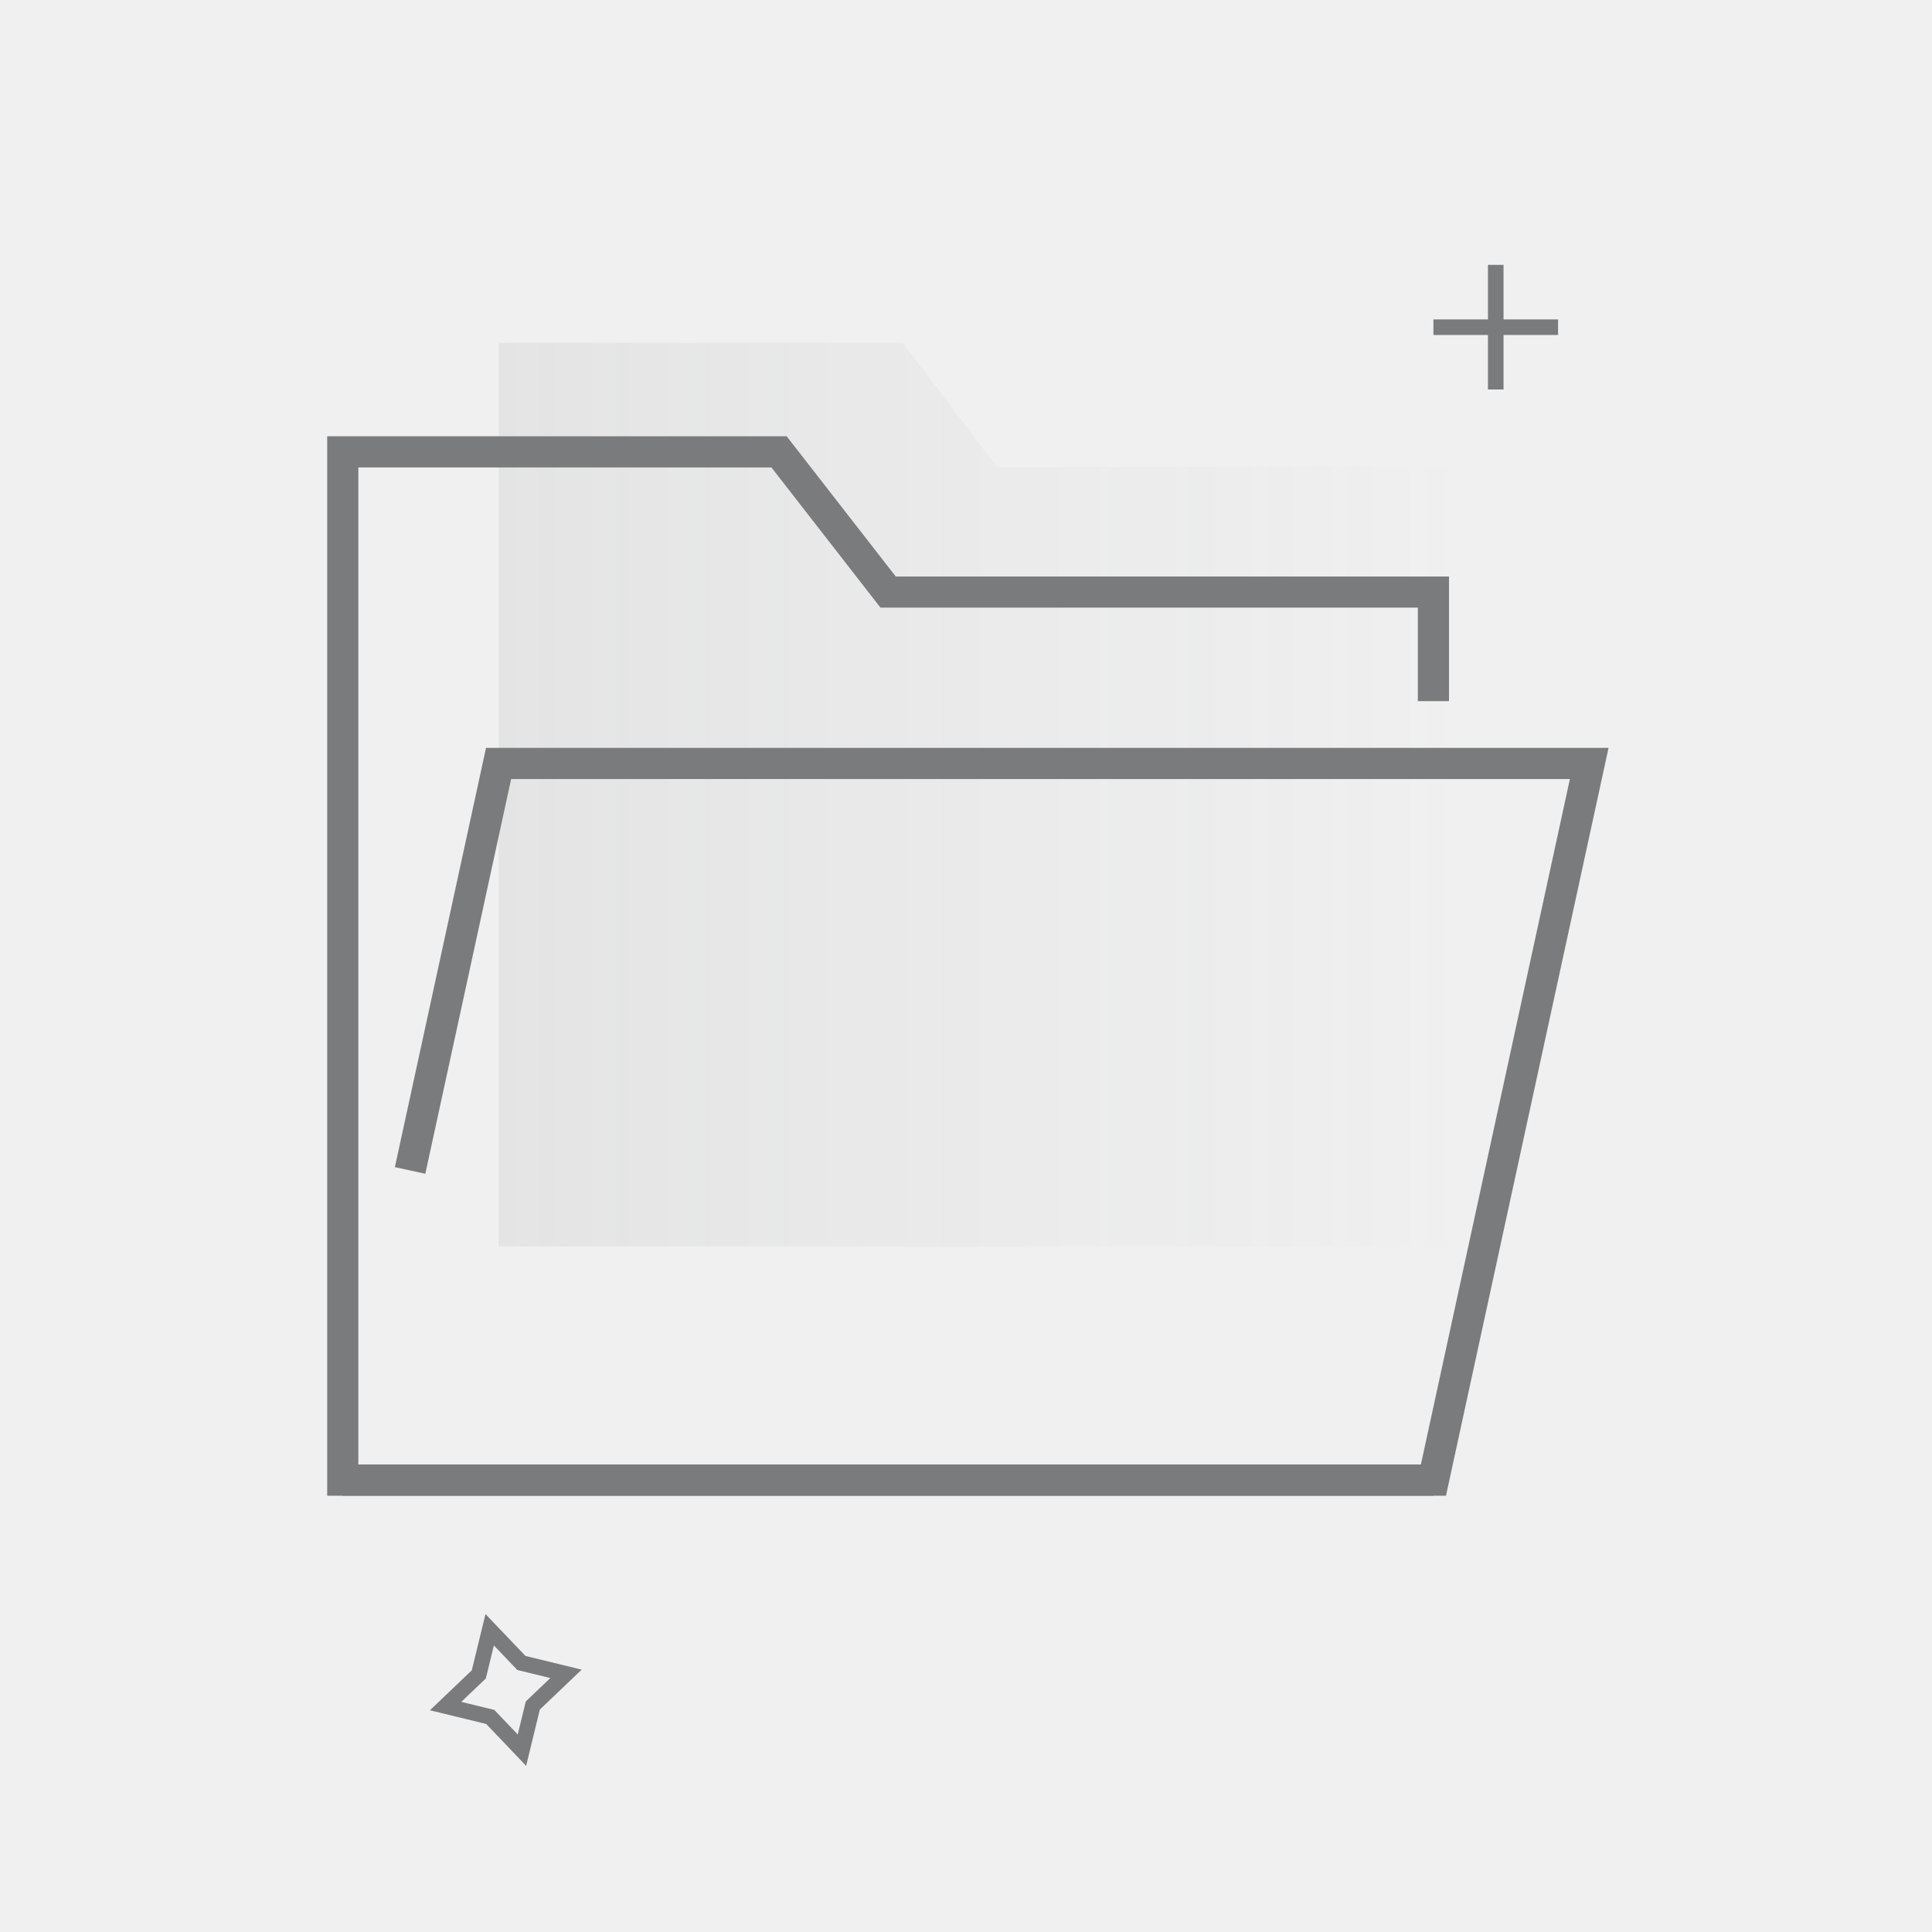
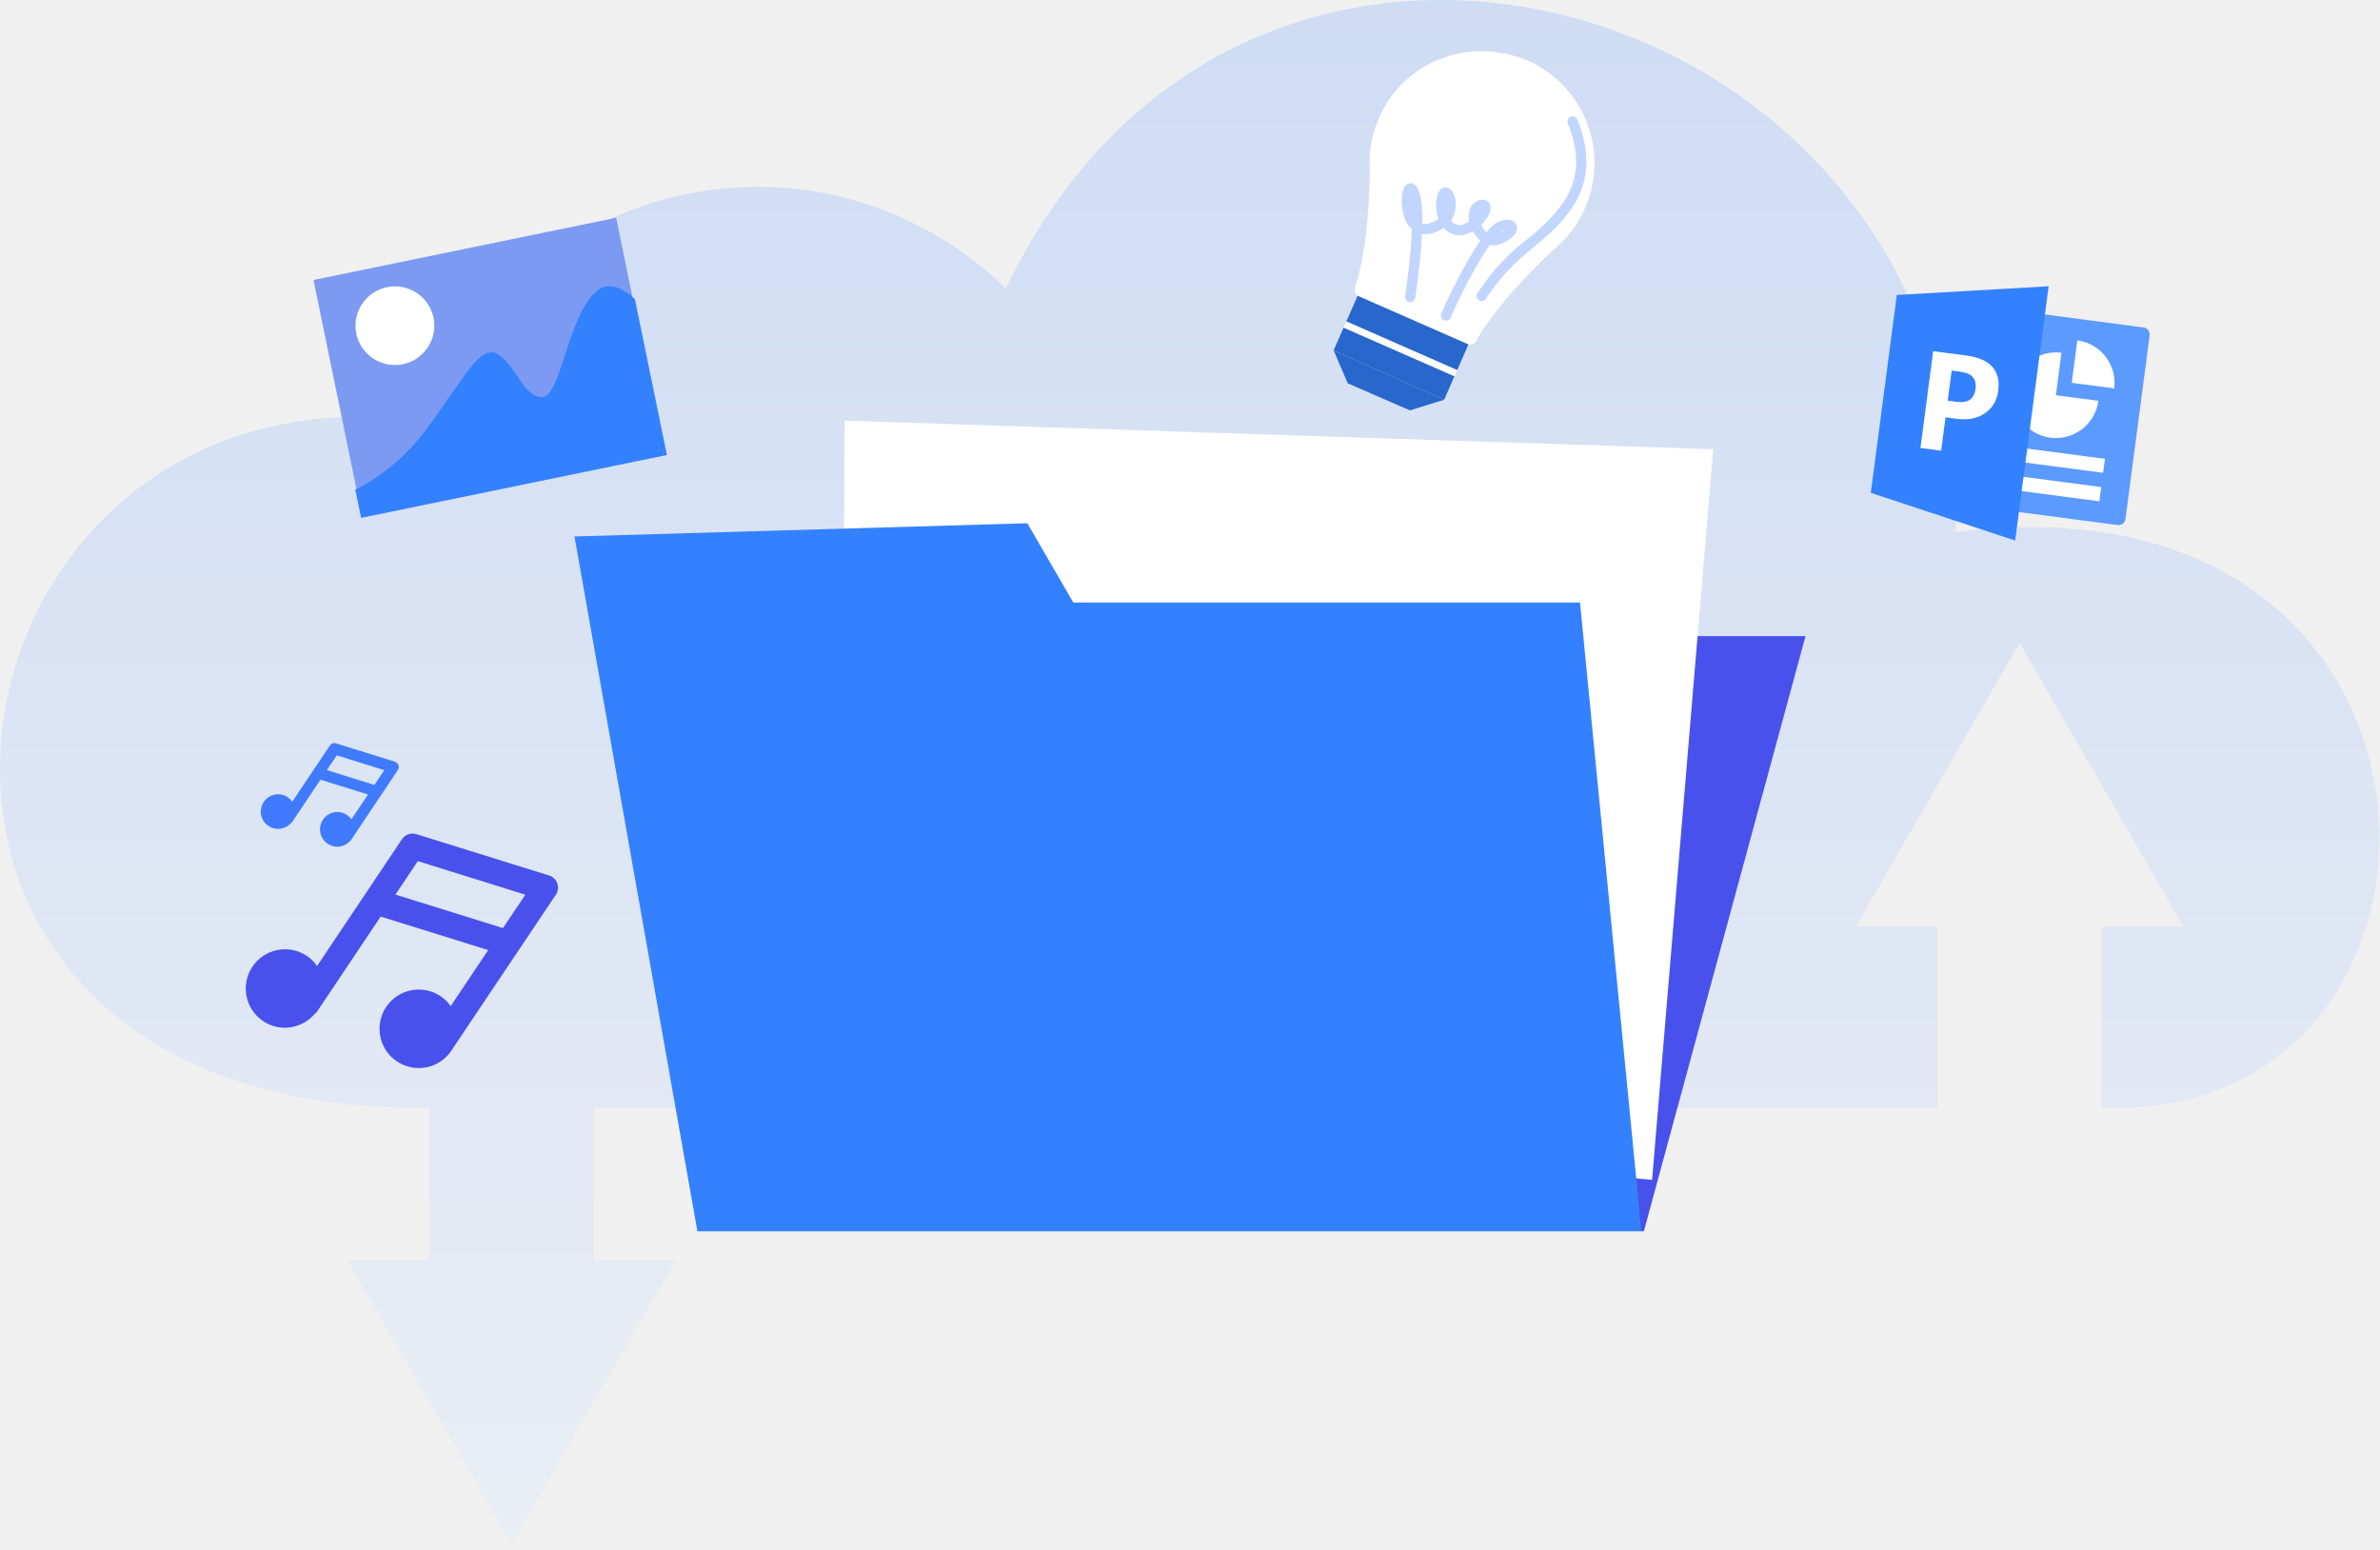
- <svg xmlns="http://www.w3.org/2000/svg" width="124" height="124">
+ <svg xmlns="http://www.w3.org/2000/svg" width="232" height="151" fill="none">
+   <path opacity=".25" d="M190.648 51.87c1.33-51.9-68.74-73.57-92.58-23.76-7.04-6.77-16.66-10.63-27-9.78-13.81 1.12-25.13 10.28-30.08 22.68-48.53-6.38-60.41 66.96-.1 66.96h.97v14.92h-7.95l15.96 27.63 15.96-27.63h-7.96v-14.92h131V90.3h-7.96l15.96-27.63 15.96 27.63h-7.96v17.67h1.56c36.65 0 35.85-62.72-15.78-56.1Z" fill="url(#a)" />
+   <path d="M160.245 120 176 62H70.248L68 120h92.245Z" fill="#4951EC" />
+   <path d="M82.33 41 82 107.982 161.045 115 167 43.786 82.33 41Z" fill="#fff" />
+   <path d="M56 52.289 67.979 120H160l-5.981-61.268h-49.392L100.142 51 56 52.289Z" fill="#3381FF" />
+   <path d="M54.187 87.203c.218-.322.27-.733.137-1.103a1.216 1.216 0 0 0-.797-.766l-12.944-4.03a1.238 1.238 0 0 0-1.396.489l-8.28 12.363a3.81 3.81 0 0 0-.994-.982 3.828 3.828 0 0 0-5.309 1.048 3.828 3.828 0 0 0 1.048 5.309c1.66 1.113 3.867.737 5.095-.79l.044.032 6.318-9.433 10.481 3.264-3.658 5.46a3.808 3.808 0 0 0-.978-.964 3.827 3.827 0 1 0 1.048 5.308c.011-.016.017-.035.028-.052l10.157-15.153Zm-5.158 3.257-10.481-3.265 2.183-3.26 10.48 3.272-2.182 3.253Z" fill="#4951EC" />
+   <path d="M38.777 75.067a.547.547 0 0 0-.294-.829l-5.72-1.78a.537.537 0 0 0-.613.217l-3.66 5.466a1.796 1.796 0 0 0-.438-.438 1.688 1.688 0 0 0-2.345.463c-.52.774-.312 1.83.464 2.345a1.69 1.69 0 0 0 2.252-.35l.023.013 2.79-4.175 4.635 1.442-1.615 2.413a1.701 1.701 0 0 0-.43-.422 1.688 1.688 0 0 0-2.345.463c-.52.774-.312 1.83.464 2.345.774.52 1.83.312 2.344-.464.002-.006.006-.018.014-.022l4.474-6.688Zm-2.279 1.438-4.634-1.442.963-1.437 4.635 1.442-.964 1.437Z" fill="#407BFF" />
+   <path d="m60.06 21.226-29.5 6.064 4.721 22.97 29.501-6.063-4.721-22.97Z" fill="#7C9AF2" />
+   <path d="M61.888 29.15c-1.777-1.585-3.179-1.826-4.58.174-2.14 3.055-2.814 9.504-4.534 9.391-1.719-.113-2.231-2.616-4.068-4.087-1.843-1.468-3.622 2.593-7.376 7.512-2.29 3-4.96 4.714-6.696 5.59l.566 2.747 29.812-6.127-3.124-15.2Z" fill="#3381FF" />
+   <path d="M42.26 30.957a3.848 3.848 0 0 1-2.992 4.542 3.848 3.848 0 0 1-4.541-2.991 3.845 3.845 0 0 1 7.532-1.55ZM149.097 5.985a.212.212 0 0 0-.058-.026c-.013-.006-.032-.02-.045-.026-5.846-2.44-12.169.078-14.564 5.538a10.86 10.86 0 0 0-.895 5.19 62.364 62.364 0 0 1-.348 5.845c-.264 2.53-.876 4.926-1.024 5.267-.012.032-.032.064-.045.103a.82.82 0 0 0 .406 1.101l.051.026 4.482 1.97.051.026 1.211.534.051.013 4.481 1.97.052.026a.82.82 0 0 0 1.088-.444c.013-.039.032-.071.045-.103.148-.335 1.5-2.408 3.187-4.32a62.315 62.315 0 0 1 4.069-4.211 10.851 10.851 0 0 0 3.213-4.166c2.395-5.46-.025-11.815-5.408-14.313Z" fill="#fff" />
+   <path d="m143.142 33.57-10.8-4.742-1.101 2.505 10.8 4.743 1.101-2.505Zm-2.37 5.394 1.004-2.292-10.797-4.746-.979 2.228 10.772 4.81Z" fill="#2867CC" />
+   <path d="m142.039 36.077-10.8-4.743-.261.595 10.8 4.743.261-.595Z" fill="#fff" />
+   <path d="m130 34.154 1.378 3.206 6.059 2.64 3.335-1.037L130 34.153Z" fill="#2867CC" />
+   <path d="M144.436 28.848c1.004-1.52 2.408-3.27 4.217-4.706 4.127-3.265 6.999-6.445 4.636-12.317m-15.827 17.12s1.236-7.925.386-10.134c-.856-2.208-1.538 4.34 1.649 3.432 3.187-.908 1.539-4.784 1.081-3.026-.457 1.751.734 4.03 2.634 2.936 1.906-1.095 1.989-2.75.869-2.016-1.127.728.225 3.921 2.06 3.168 1.835-.753 1.443-1.809.084-1.217-1.359.593-4.365 6.471-5.267 8.66" stroke="#C1D5FF" stroke-miterlimit="10" stroke-linecap="round" stroke-linejoin="round" />
+   <path d="m208.953 31.918-11.005-1.449-2.535 19.258 11.004 1.449a.682.682 0 0 0 .771-.592l2.353-17.87c.051-.392-.195-.744-.588-.796Z" fill="#5B9AFF" />
+   <path d="m195.547 43.453 9.642 1.27-.18 1.362-9.642-1.269.18-1.363Zm-.363 2.752 9.642 1.269-.182 1.389-9.642-1.27.182-1.388Zm5.768-11.822a4.185 4.185 0 0 0-4.685 3.594 4.185 4.185 0 0 0 3.595 4.685 4.184 4.184 0 0 0 4.685-3.594l-4.14-.545.545-4.14Z" fill="#fff" />
+   <path d="m202.497 33.173-.545 4.14 4.14.545a4.184 4.184 0 0 0-3.595-4.684Z" fill="#fff" />
+   <path d="m196.436 52.687-14.074-4.652 2.539-19.284 14.798-.85-3.263 24.786Z" fill="#3381FF" />
+   <path d="m191.693 34.657-3.249-.428-1.241 9.432 2.017.266.428-3.25 1.048.139c1.126.148 2.055-.023 2.79-.54.73-.49 1.175-1.23 1.299-2.174.262-1.991-.786-3.142-3.092-3.445Zm-.967 4.51-.864-.114.386-2.934.865.114c1.1.145 1.588.689 1.461 1.658-.135 1.022-.747 1.421-1.848 1.276Z" fill="#fff" />
  <defs>
-     <linearGradient x1="100%" y1="50%" x2="0%" y2="50%" id="a">
-       <stop stop-color="#7A7B7C" stop-opacity="0" offset="0%" />
-       <stop stop-color="#7A7B7C" offset="100%" />
+     <linearGradient id="a" x1="115.968" y1="0" x2="115.968" y2="150.52" gradientUnits="userSpaceOnUse">
+       <stop stop-color="#69A0FF" />
+       <stop offset="1" stop-color="#D6E5FF" />
    </linearGradient>
  </defs>
-   <g fill="none" fill-rule="evenodd">
-     <path fill="#FFF" opacity=".01" d="M0 0h124v124H0z" />
-     <path stroke="#7A7B7C" d="M31.464 110.196 28.6 109.5l2.132-2.035.697-2.864 2.035 2.132 2.864.697-2.132 2.035-.697 2.864zM92 21h8m-4-4v8" />
-     <path fill="url(#a)" opacity=".1" d="M32 80V22h25.943L64 30l30-.09V80z" />
-     <path stroke="#7A7B7C" stroke-width="2" d="M92 95H22V29h28l7 9h35v7" />
-     <path stroke="#7A7B7C" stroke-width="2" d="m26.321 75.122 2.253-10.36L32 49h70L92 95H22" />
-   </g>
</svg>
